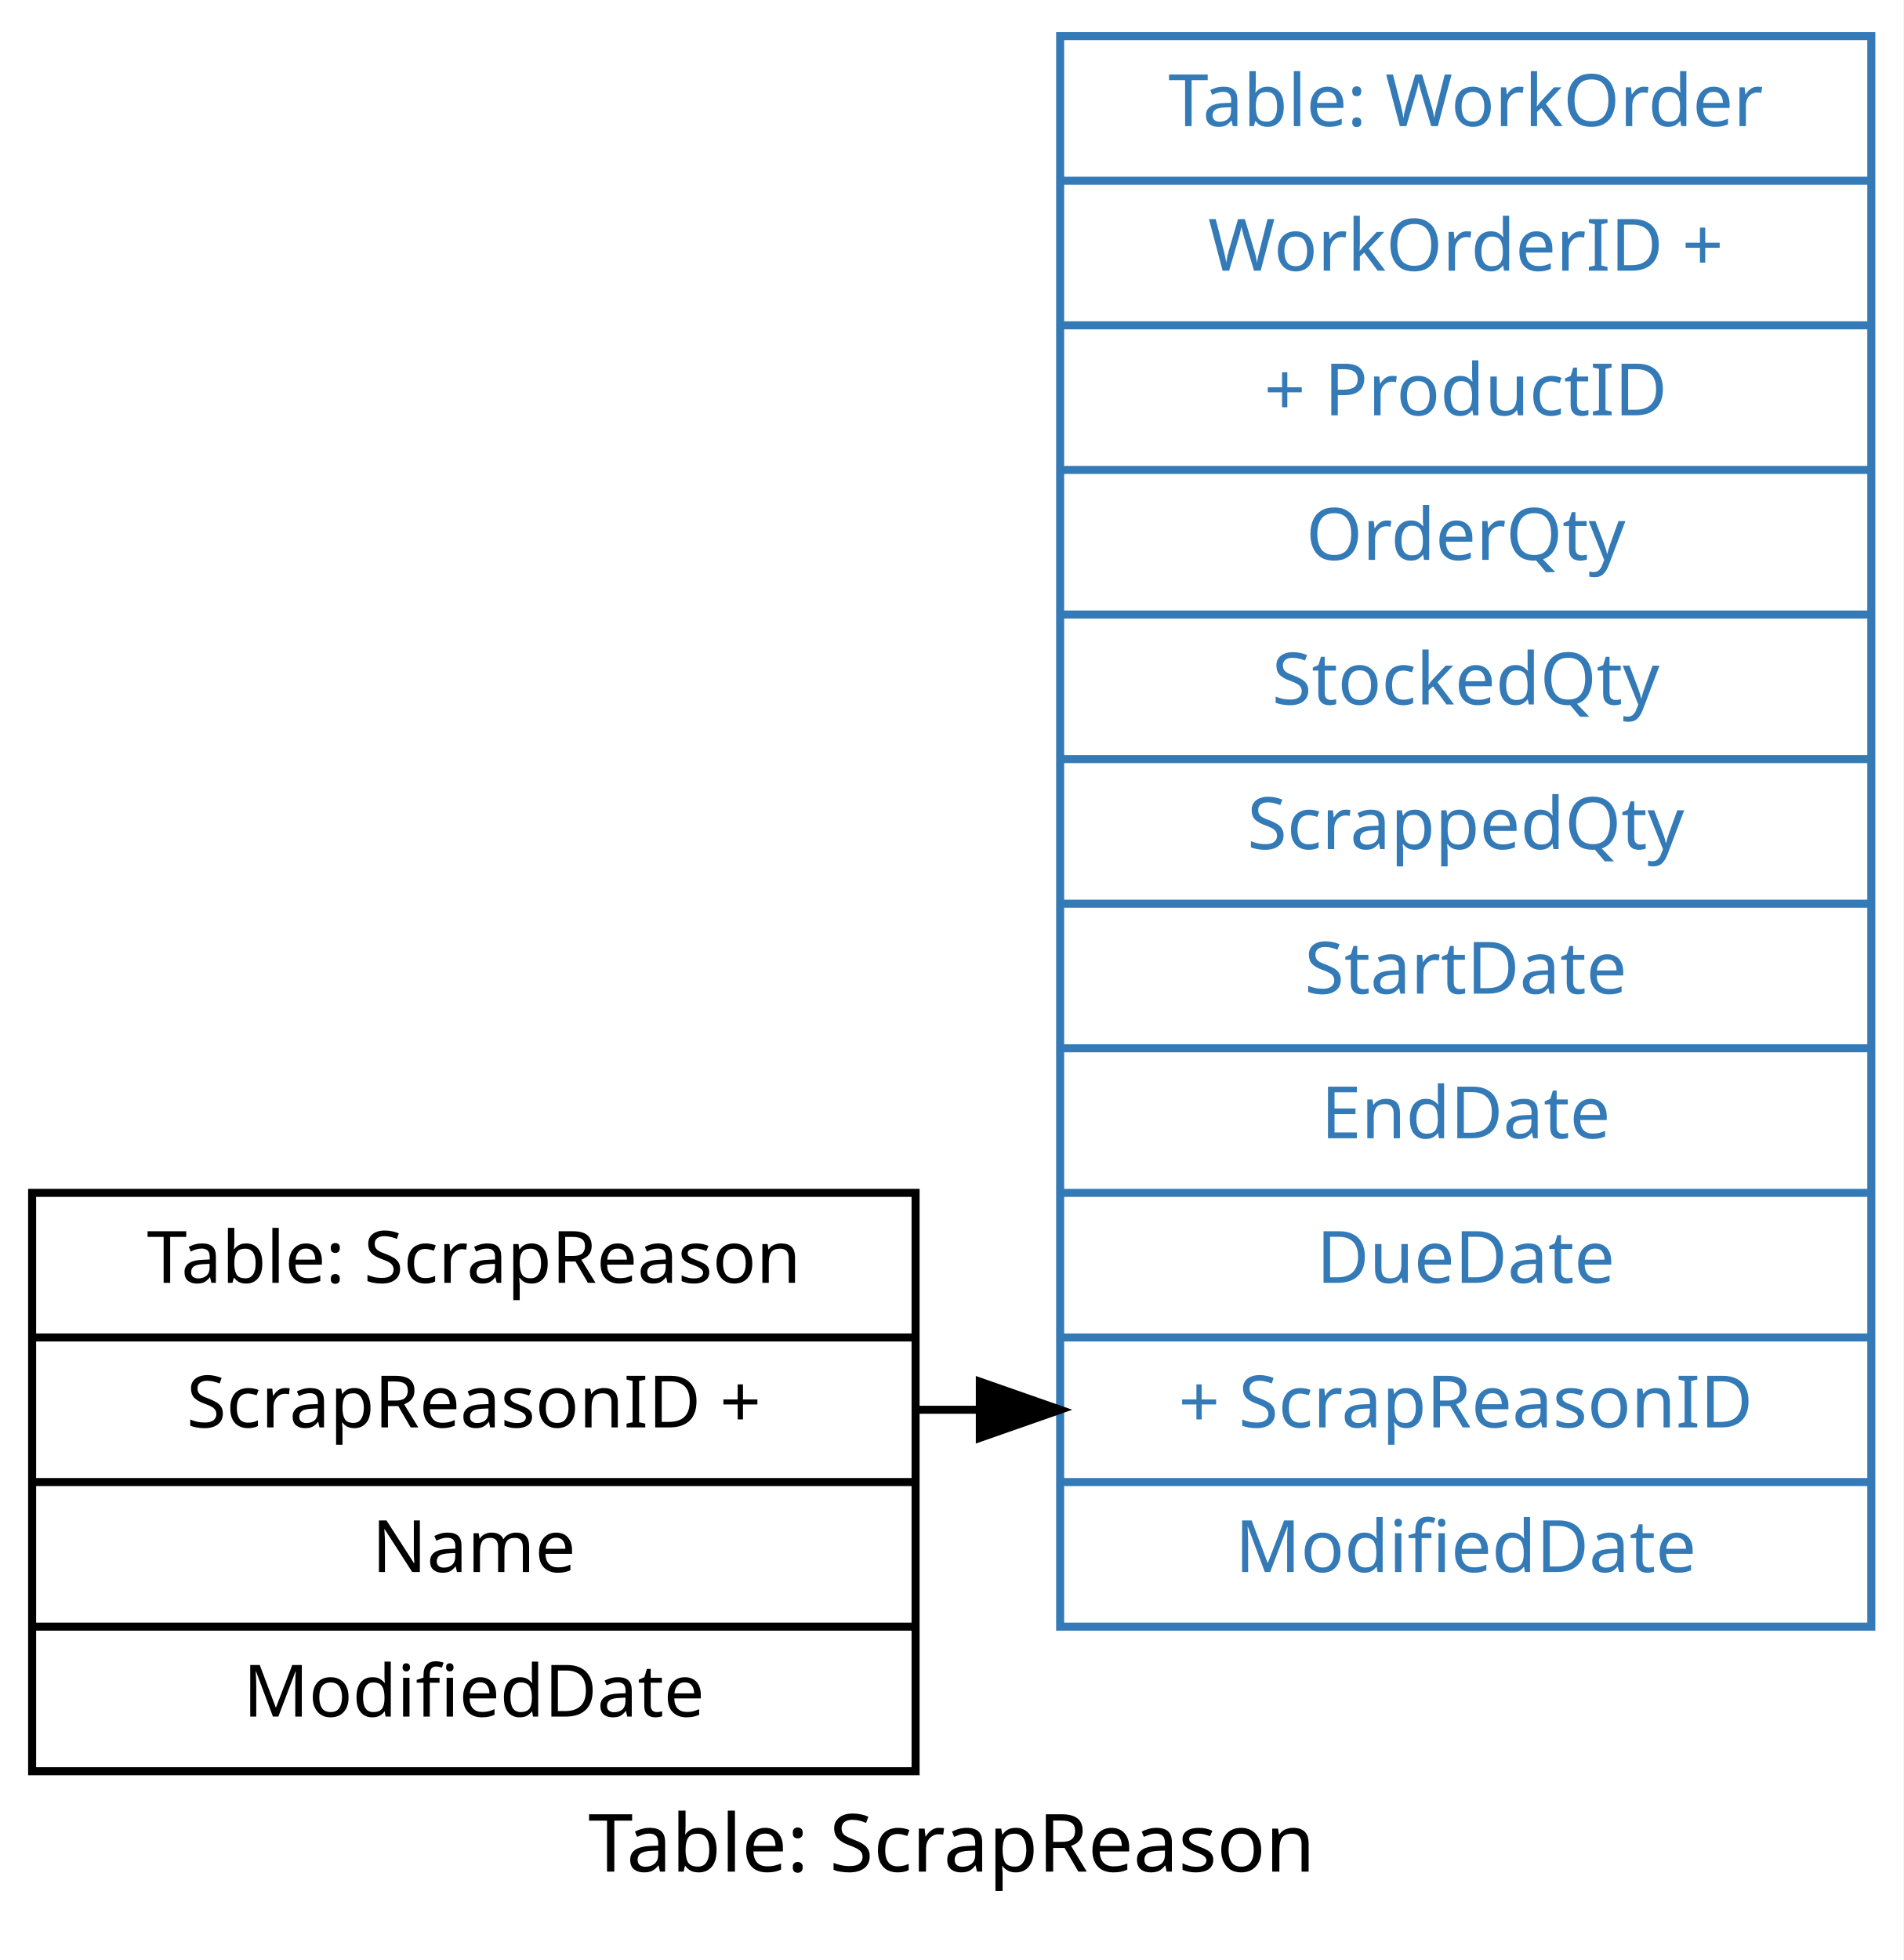
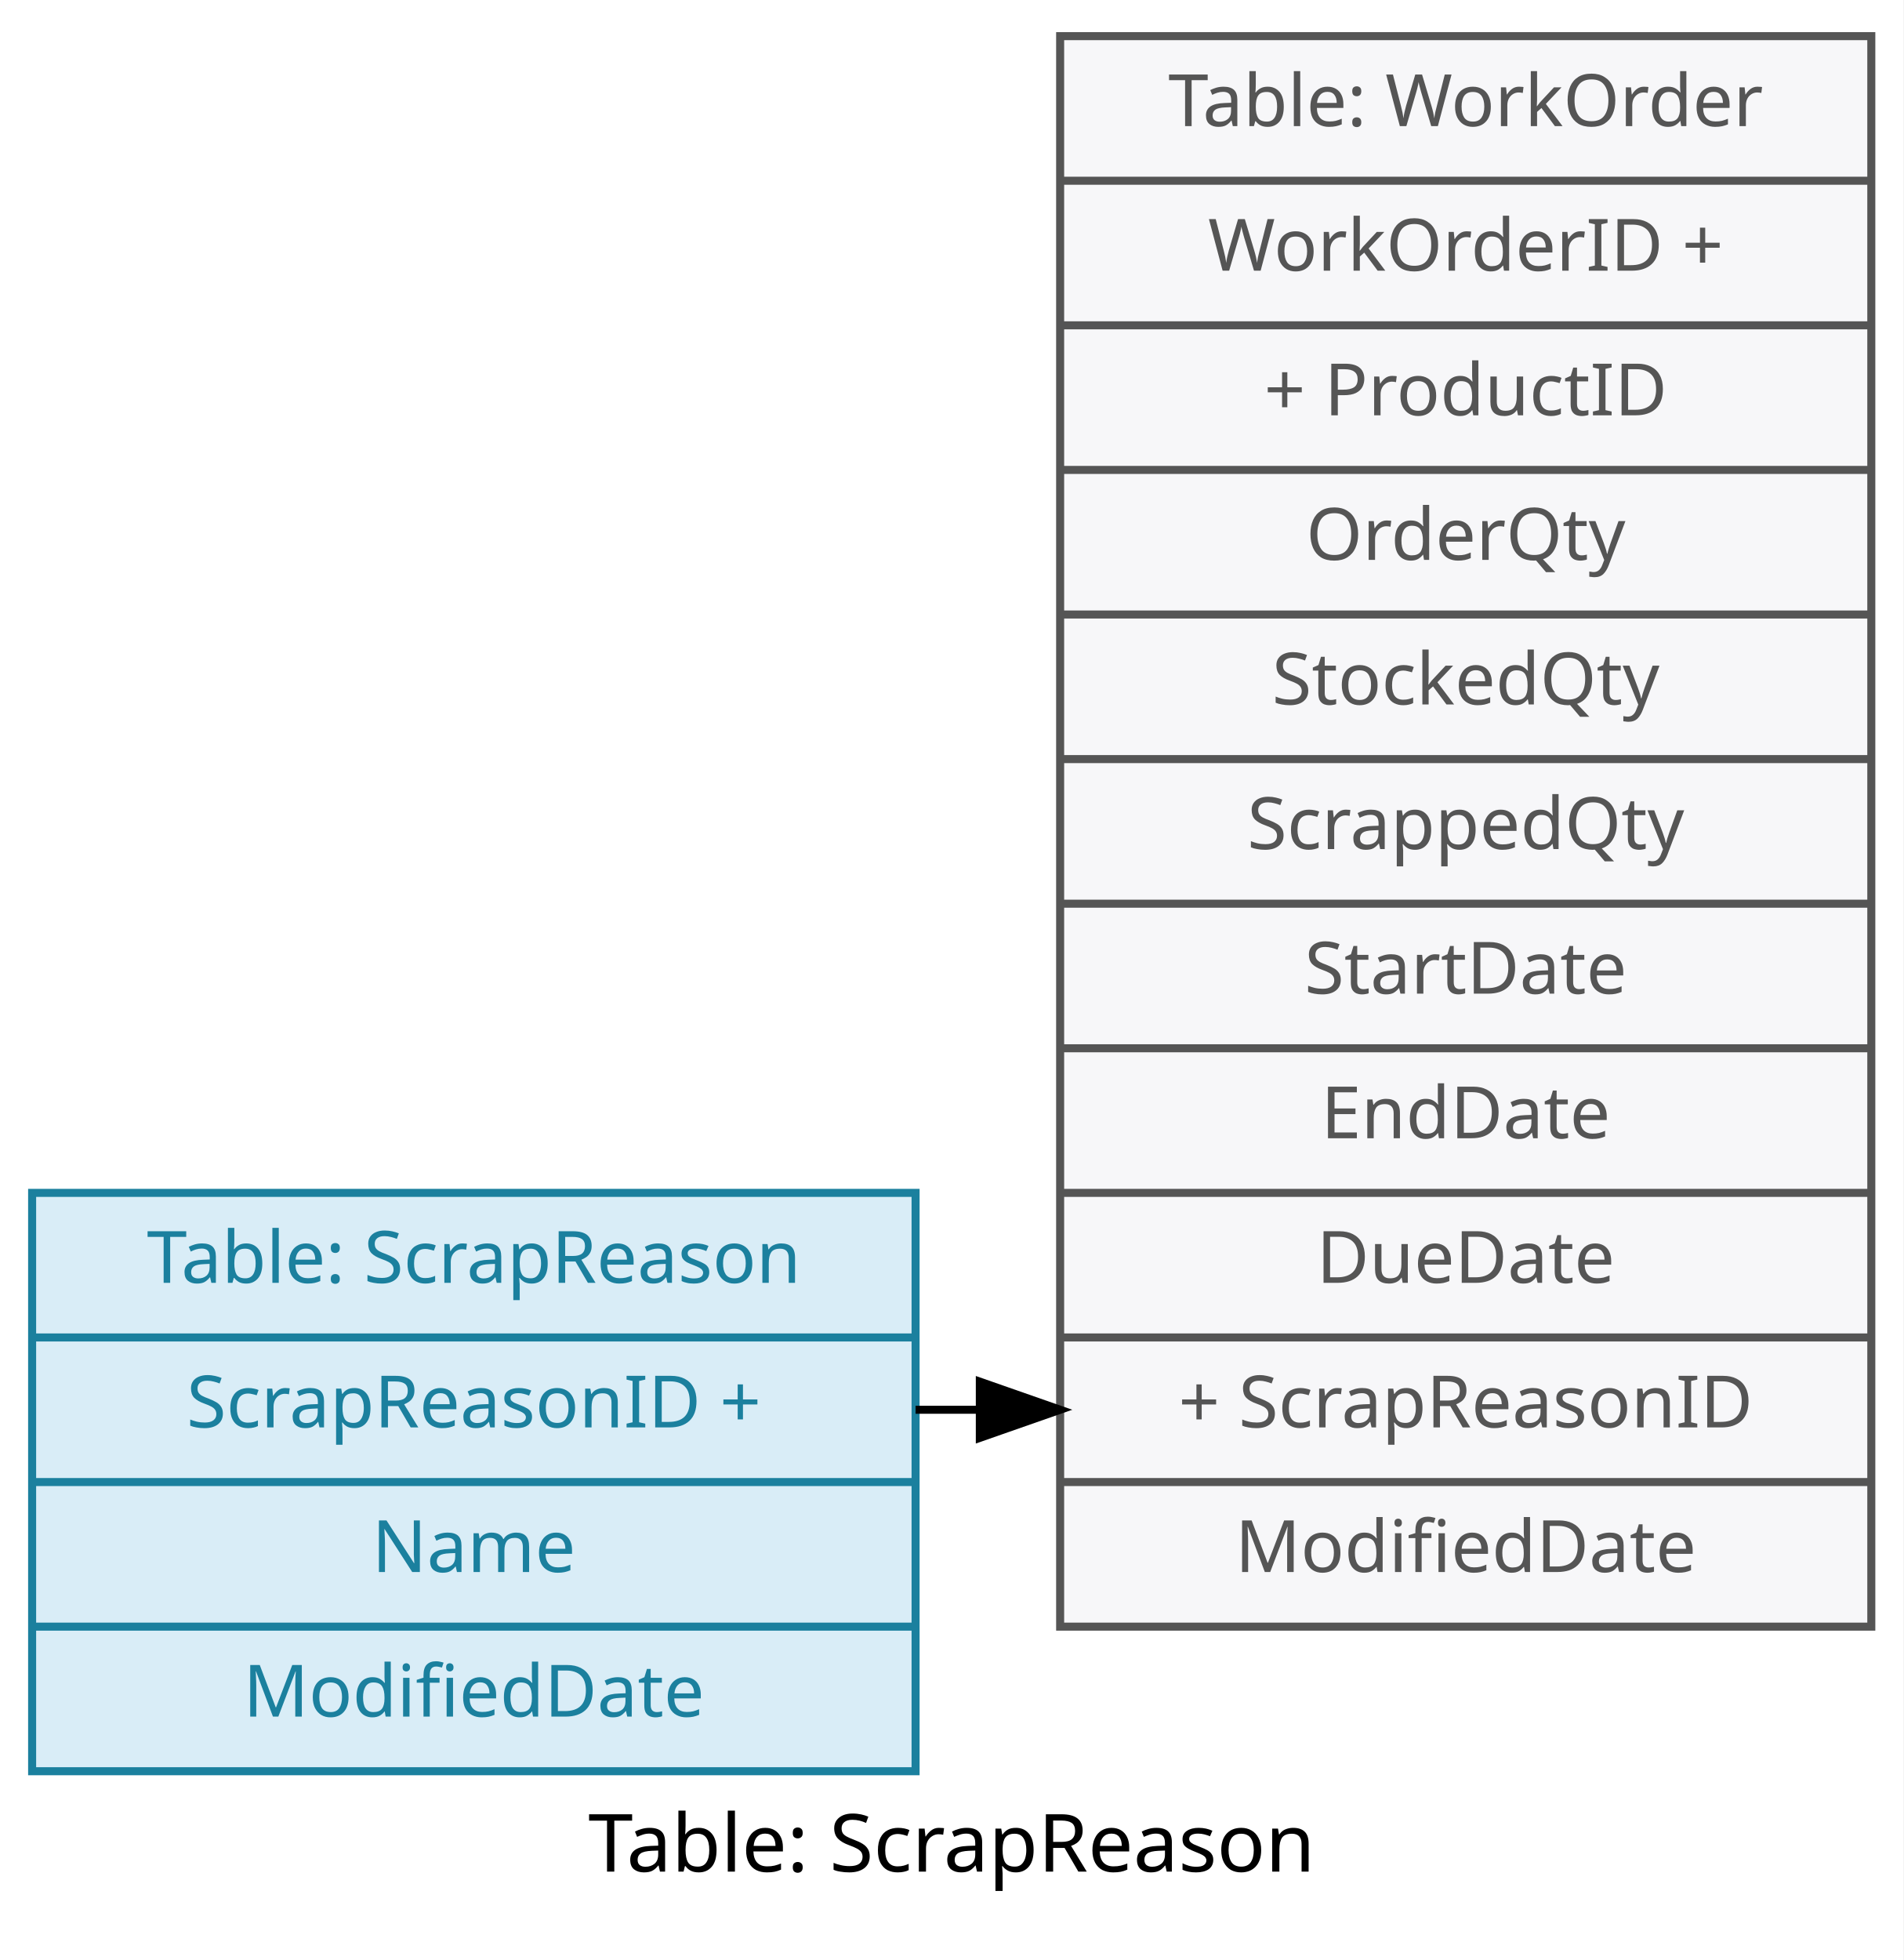
<svg xmlns="http://www.w3.org/2000/svg" width="237pt" height="244pt" viewBox="0.00 0.00 237.00 244.00">
  <g id="graph0" class="graph" transform="scale(1 1) rotate(0) translate(4 240)">
    <polygon fill="white" stroke="none" points="-4,4 -4,-240 233,-240 233,4 -4,4" />
    <text text-anchor="middle" x="114.5" y="-7" font-family="Verdana" font-size="10.00">Table: ScrapReason</text>
    <g id="node1" class="node">
-       <polygon fill="none" stroke="black" points="0,-19.5 0,-91.5 110,-91.5 110,-19.5 0,-19.5" />
-       <text text-anchor="middle" x="55" y="-80.3" font-family="Verdana" font-size="9.00">Table: ScrapReason</text>
-       <polyline fill="none" stroke="black" points="0,-73.5 110,-73.5 " />
-       <text text-anchor="middle" x="55" y="-62.3" font-family="Verdana" font-size="9.00">ScrapReasonID +</text>
-       <polyline fill="none" stroke="black" points="0,-55.5 110,-55.5 " />
-       <text text-anchor="middle" x="55" y="-44.3" font-family="Verdana" font-size="9.00">Name</text>
-       <polyline fill="none" stroke="black" points="0,-37.5 110,-37.5 " />
-       <text text-anchor="middle" x="55" y="-26.3" font-family="Verdana" font-size="9.00">ModifiedDate</text>
+       <polygon fill="#d9edf7" stroke="#1b809e" points="0,-19.5 0,-91.5 110,-91.5 110,-19.5 0,-19.5" />
+       <text text-anchor="middle" x="55" y="-80.3" font-family="Verdana" font-size="9.00" fill="#1b809e">Table: ScrapReason</text>
+       <polyline fill="none" stroke="#1b809e" points="0,-73.5 110,-73.5 " />
+       <text text-anchor="middle" x="55" y="-62.3" font-family="Verdana" font-size="9.00" fill="#1b809e">ScrapReasonID +</text>
+       <polyline fill="none" stroke="#1b809e" points="0,-55.5 110,-55.5 " />
+       <text text-anchor="middle" x="55" y="-44.3" font-family="Verdana" font-size="9.00" fill="#1b809e">Name</text>
+       <polyline fill="none" stroke="#1b809e" points="0,-37.5 110,-37.5 " />
+       <text text-anchor="middle" x="55" y="-26.3" font-family="Verdana" font-size="9.00" fill="#1b809e">ModifiedDate</text>
    </g>
    <g id="node2" class="node">
-       <polygon fill="none" stroke="#337ab7" points="128,-37.5 128,-235.5 229,-235.5 229,-37.5 128,-37.5" />
-       <text text-anchor="middle" x="178.5" y="-224.3" font-family="Verdana" font-size="9.00" fill="#337ab7">Table: WorkOrder</text>
-       <polyline fill="none" stroke="#337ab7" points="128,-217.5 229,-217.5 " />
-       <text text-anchor="middle" x="178.5" y="-206.3" font-family="Verdana" font-size="9.00" fill="#337ab7">WorkOrderID +</text>
-       <polyline fill="none" stroke="#337ab7" points="128,-199.5 229,-199.5 " />
-       <text text-anchor="middle" x="178.5" y="-188.3" font-family="Verdana" font-size="9.00" fill="#337ab7">+ ProductID</text>
-       <polyline fill="none" stroke="#337ab7" points="128,-181.5 229,-181.5 " />
-       <text text-anchor="middle" x="178.5" y="-170.3" font-family="Verdana" font-size="9.00" fill="#337ab7">OrderQty</text>
-       <polyline fill="none" stroke="#337ab7" points="128,-163.5 229,-163.5 " />
-       <text text-anchor="middle" x="178.5" y="-152.3" font-family="Verdana" font-size="9.00" fill="#337ab7">StockedQty</text>
-       <polyline fill="none" stroke="#337ab7" points="128,-145.5 229,-145.5 " />
-       <text text-anchor="middle" x="178.5" y="-134.3" font-family="Verdana" font-size="9.00" fill="#337ab7">ScrappedQty</text>
-       <polyline fill="none" stroke="#337ab7" points="128,-127.5 229,-127.5 " />
-       <text text-anchor="middle" x="178.5" y="-116.3" font-family="Verdana" font-size="9.00" fill="#337ab7">StartDate</text>
-       <polyline fill="none" stroke="#337ab7" points="128,-109.5 229,-109.5 " />
-       <text text-anchor="middle" x="178.5" y="-98.3" font-family="Verdana" font-size="9.00" fill="#337ab7">EndDate</text>
-       <polyline fill="none" stroke="#337ab7" points="128,-91.5 229,-91.5 " />
-       <text text-anchor="middle" x="178.5" y="-80.3" font-family="Verdana" font-size="9.00" fill="#337ab7">DueDate</text>
-       <polyline fill="none" stroke="#337ab7" points="128,-73.5 229,-73.5 " />
-       <text text-anchor="middle" x="178.5" y="-62.3" font-family="Verdana" font-size="9.00" fill="#337ab7">+ ScrapReasonID</text>
-       <polyline fill="none" stroke="#337ab7" points="128,-55.5 229,-55.5 " />
-       <text text-anchor="middle" x="178.5" y="-44.3" font-family="Verdana" font-size="9.00" fill="#337ab7">ModifiedDate</text>
+       <polygon fill="#f7f7f9" stroke="#555555" points="128,-37.5 128,-235.5 229,-235.5 229,-37.5 128,-37.5" />
+       <text text-anchor="middle" x="178.5" y="-224.3" font-family="Verdana" font-size="9.00" fill="#555555">Table: WorkOrder</text>
+       <polyline fill="none" stroke="#555555" points="128,-217.5 229,-217.5 " />
+       <text text-anchor="middle" x="178.5" y="-206.3" font-family="Verdana" font-size="9.00" fill="#555555">WorkOrderID +</text>
+       <polyline fill="none" stroke="#555555" points="128,-199.5 229,-199.5 " />
+       <text text-anchor="middle" x="178.5" y="-188.3" font-family="Verdana" font-size="9.00" fill="#555555">+ ProductID</text>
+       <polyline fill="none" stroke="#555555" points="128,-181.5 229,-181.5 " />
+       <text text-anchor="middle" x="178.5" y="-170.3" font-family="Verdana" font-size="9.00" fill="#555555">OrderQty</text>
+       <polyline fill="none" stroke="#555555" points="128,-163.5 229,-163.5 " />
+       <text text-anchor="middle" x="178.5" y="-152.3" font-family="Verdana" font-size="9.00" fill="#555555">StockedQty</text>
+       <polyline fill="none" stroke="#555555" points="128,-145.5 229,-145.5 " />
+       <text text-anchor="middle" x="178.5" y="-134.3" font-family="Verdana" font-size="9.00" fill="#555555">ScrappedQty</text>
+       <polyline fill="none" stroke="#555555" points="128,-127.5 229,-127.5 " />
+       <text text-anchor="middle" x="178.5" y="-116.3" font-family="Verdana" font-size="9.00" fill="#555555">StartDate</text>
+       <polyline fill="none" stroke="#555555" points="128,-109.5 229,-109.5 " />
+       <text text-anchor="middle" x="178.5" y="-98.3" font-family="Verdana" font-size="9.00" fill="#555555">EndDate</text>
+       <polyline fill="none" stroke="#555555" points="128,-91.5 229,-91.5 " />
+       <text text-anchor="middle" x="178.5" y="-80.3" font-family="Verdana" font-size="9.00" fill="#555555">DueDate</text>
+       <polyline fill="none" stroke="#555555" points="128,-73.5 229,-73.5 " />
+       <text text-anchor="middle" x="178.5" y="-62.3" font-family="Verdana" font-size="9.00" fill="#555555">+ ScrapReasonID</text>
+       <polyline fill="none" stroke="#555555" points="128,-55.5 229,-55.5 " />
+       <text text-anchor="middle" x="178.5" y="-44.3" font-family="Verdana" font-size="9.00" fill="#555555">ModifiedDate</text>
    </g>
    <g id="edge1" class="edge">
      <path fill="none" stroke="black" d="M110,-64.5C113.25,-64.5 115.51,-64.5 117.584,-64.5" />
      <polygon fill="black" stroke="black" points="118,-68 128,-64.5 118,-61 118,-68" />
    </g>
  </g>
</svg>
